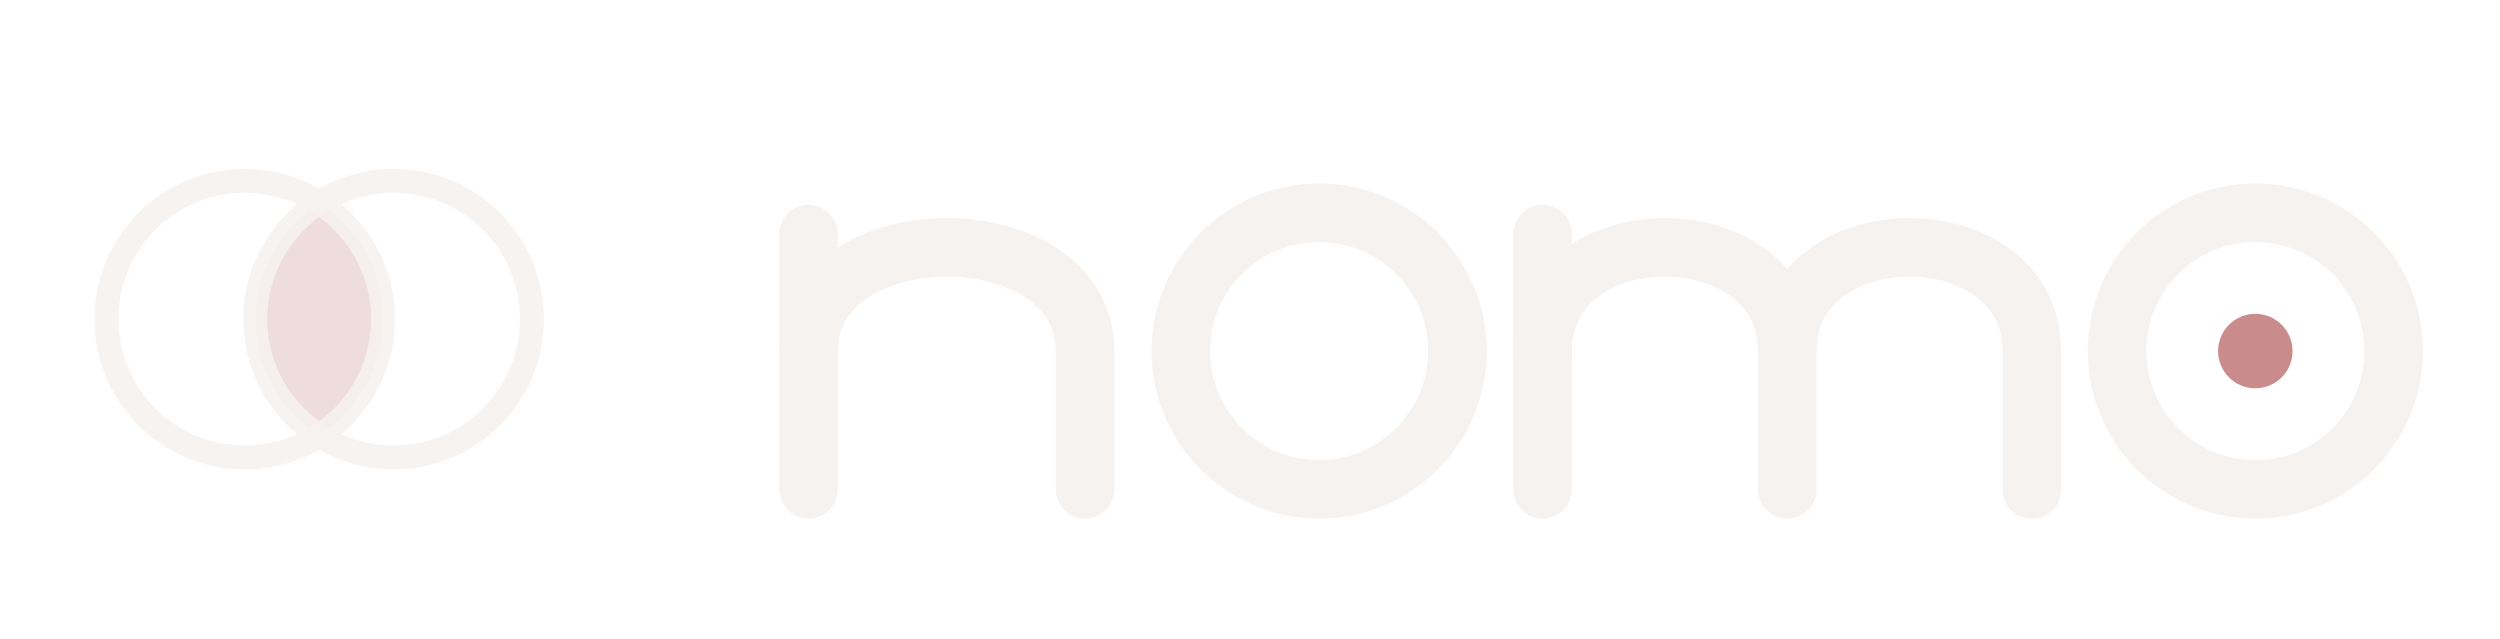
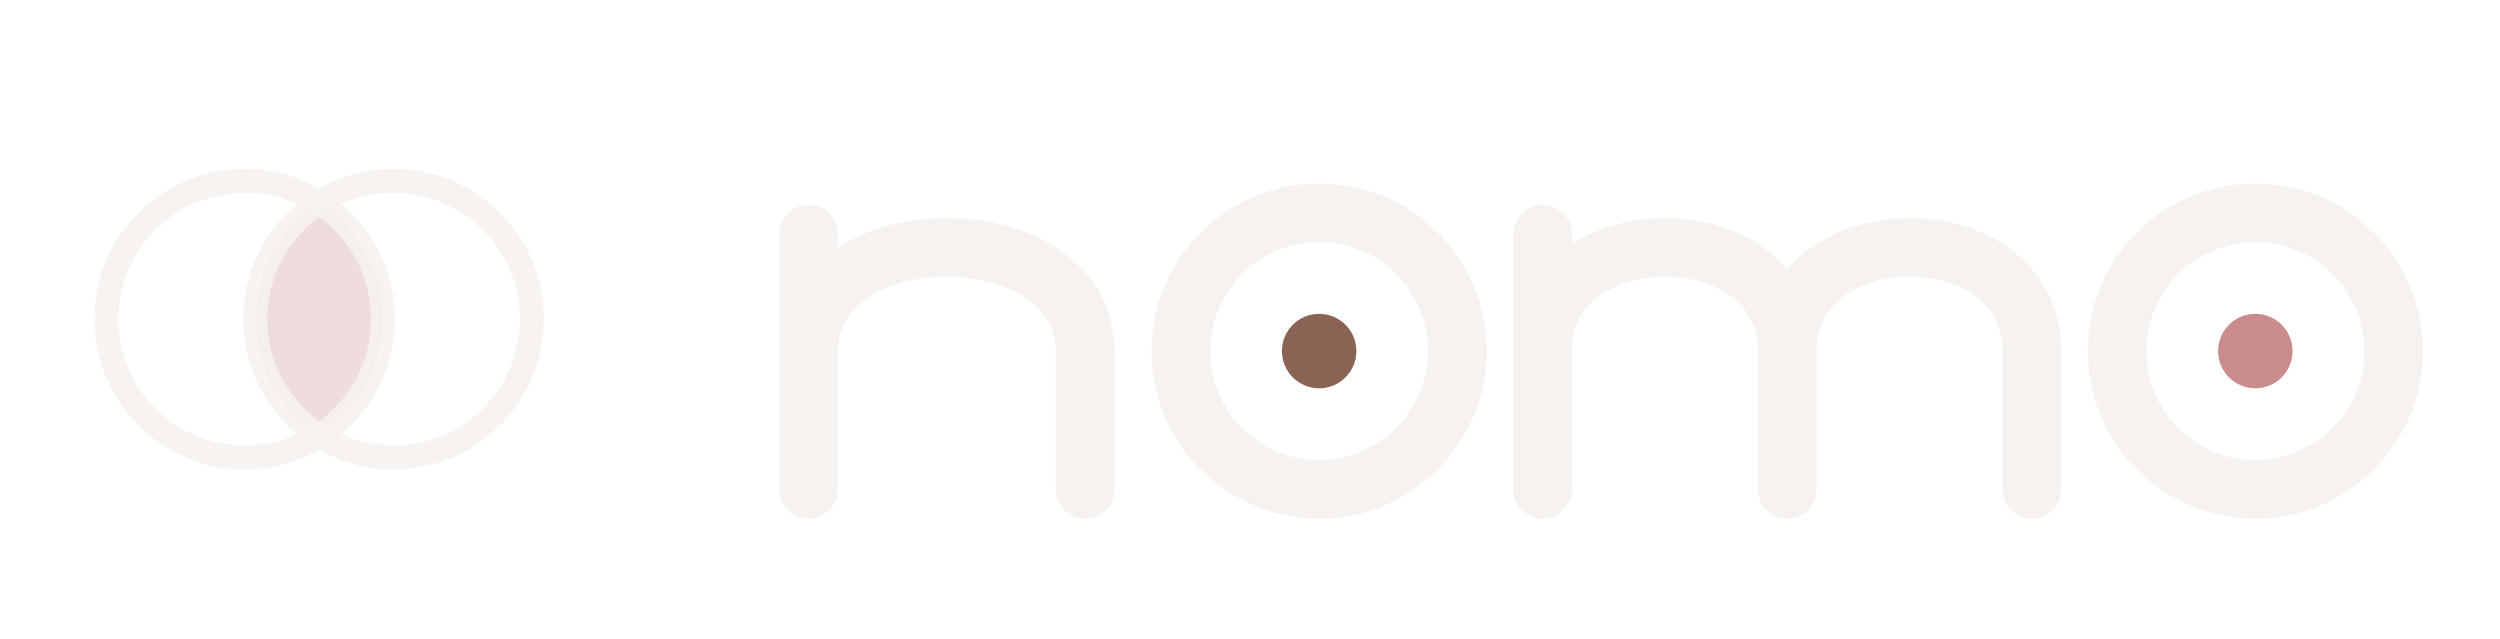
<svg xmlns="http://www.w3.org/2000/svg" viewBox="0 0 470 120" fill="none">
  <g transform="translate(0,20)">
    <path d="M60,18.1 A26,26 0 0,1 60,61.9 A26,26 0 0,1 60,18.1 Z" fill="#C98B8B" fill-opacity="0.30" />
    <circle cx="46" cy="40" r="26" stroke="#F5F2EF" stroke-opacity="0.92" stroke-width="4.5" />
    <circle cx="74" cy="40" r="26" stroke="#F5F2EF" stroke-opacity="0.92" stroke-width="4.5" />
  </g>
  <g transform="translate(130,0)" stroke="#F5F2EF" stroke-width="11" stroke-linecap="round">
    <path d="M22,92 L22,44" />
    <path d="M22,66 C22,40 74,40 74,66 L74,92" />
    <circle cx="118" cy="66" r="26" />
    <path d="M160,92 L160,44" />
    <path d="M160,66 C160,40 206,40 206,66 L206,92" />
    <path d="M206,66 C206,40 252,40 252,66 L252,92" />
    <circle cx="294" cy="66" r="26" />
  </g>
+   <circle cx="248" cy="66" r="7" fill="#8B6355" />
  <circle cx="424" cy="66" r="7" fill="#C98B8B" />
</svg>
